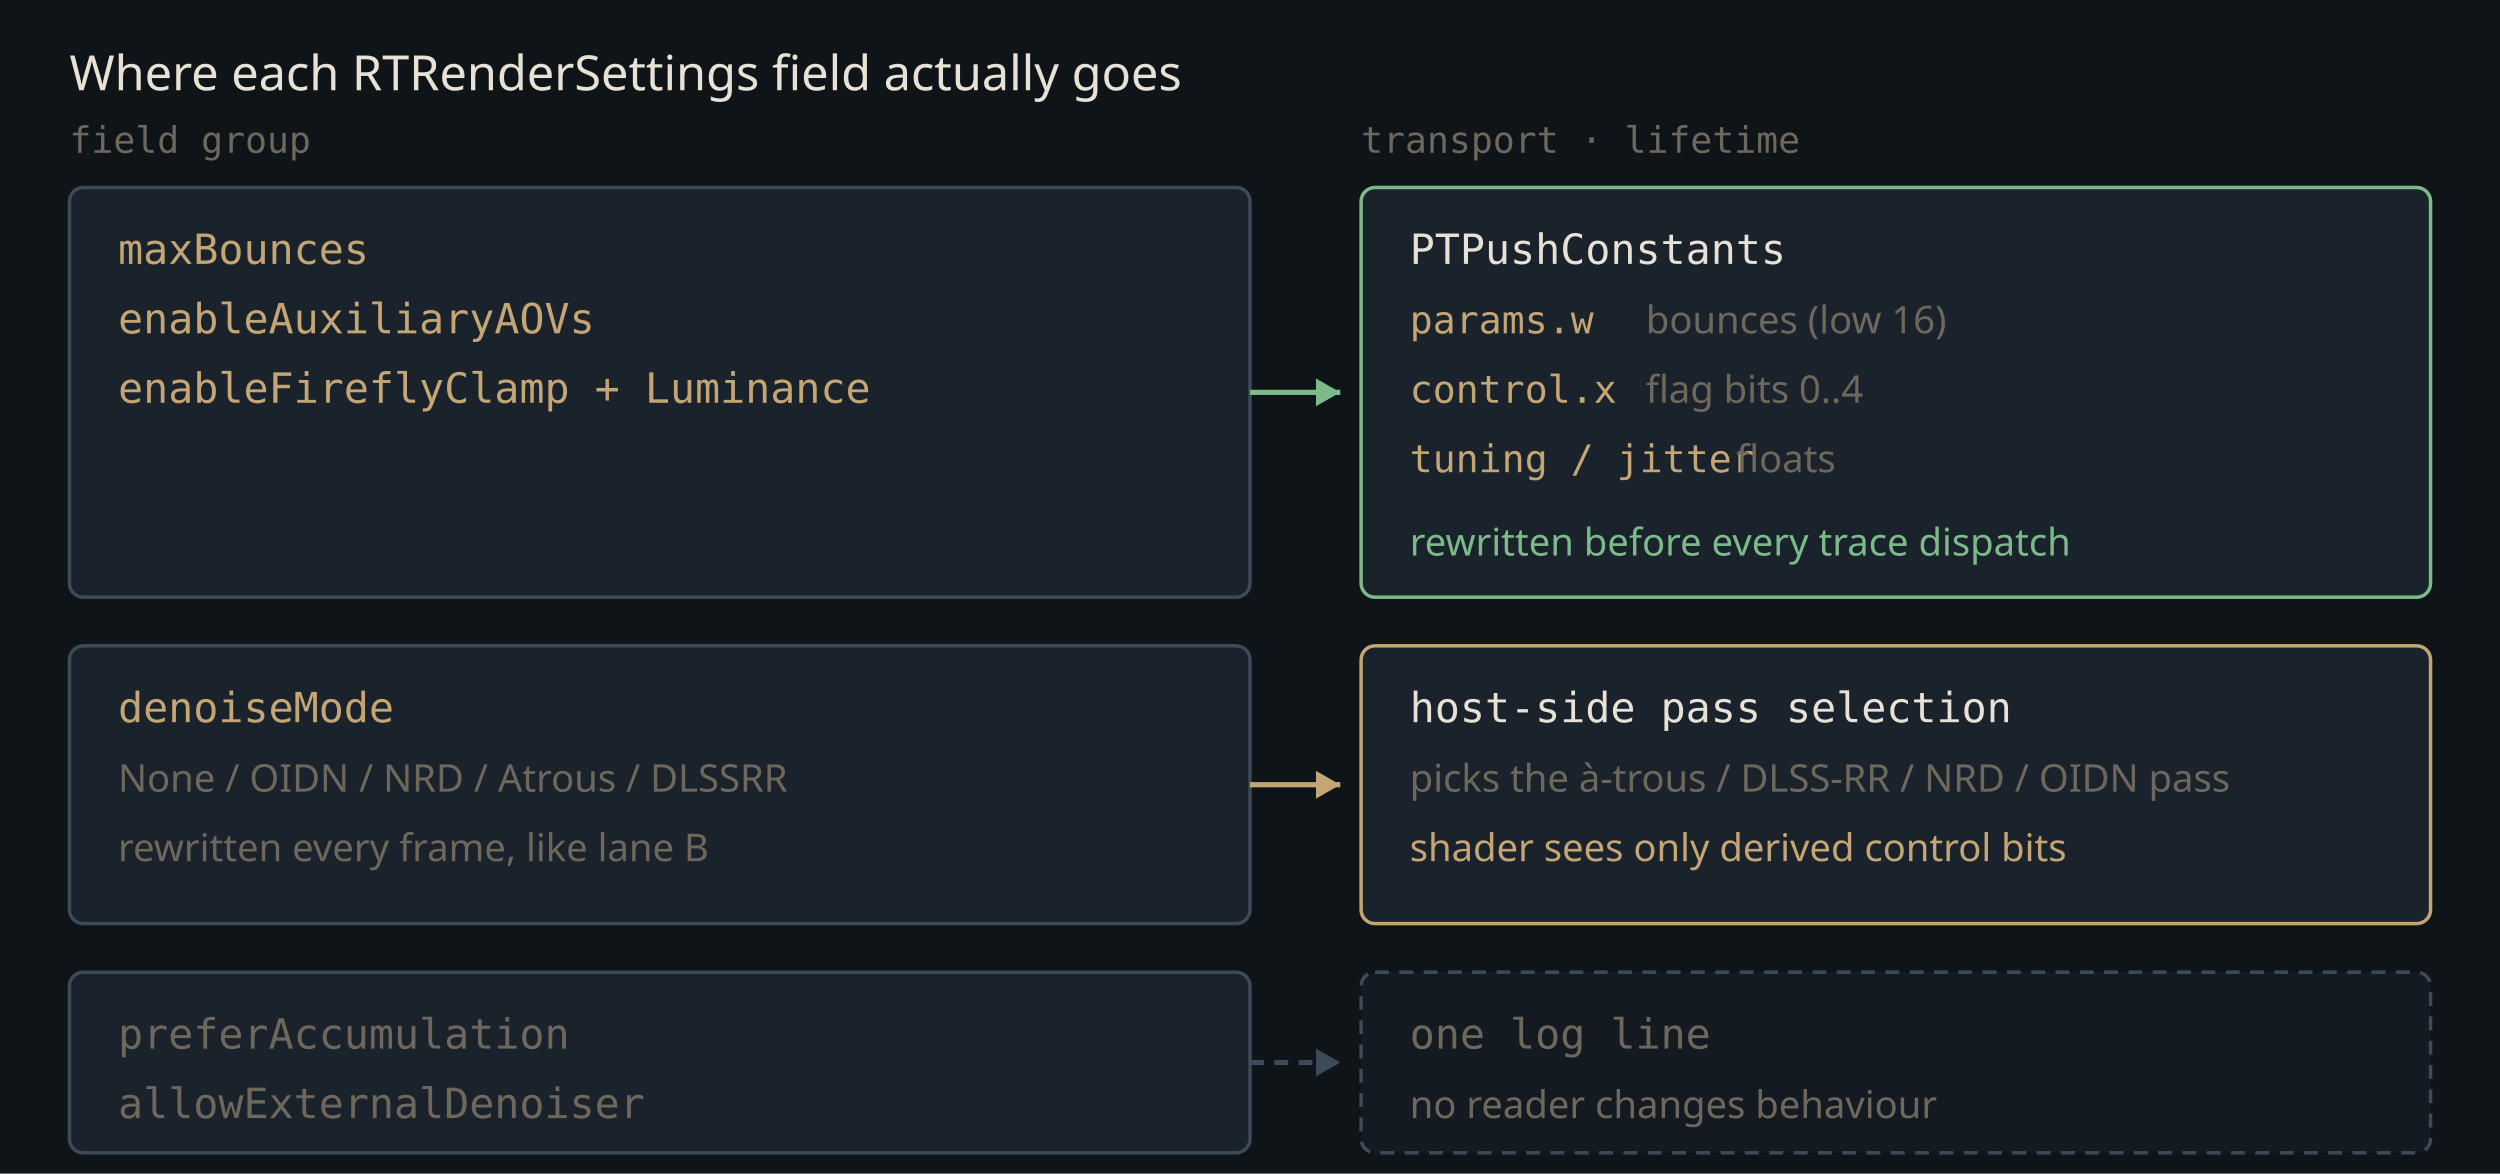
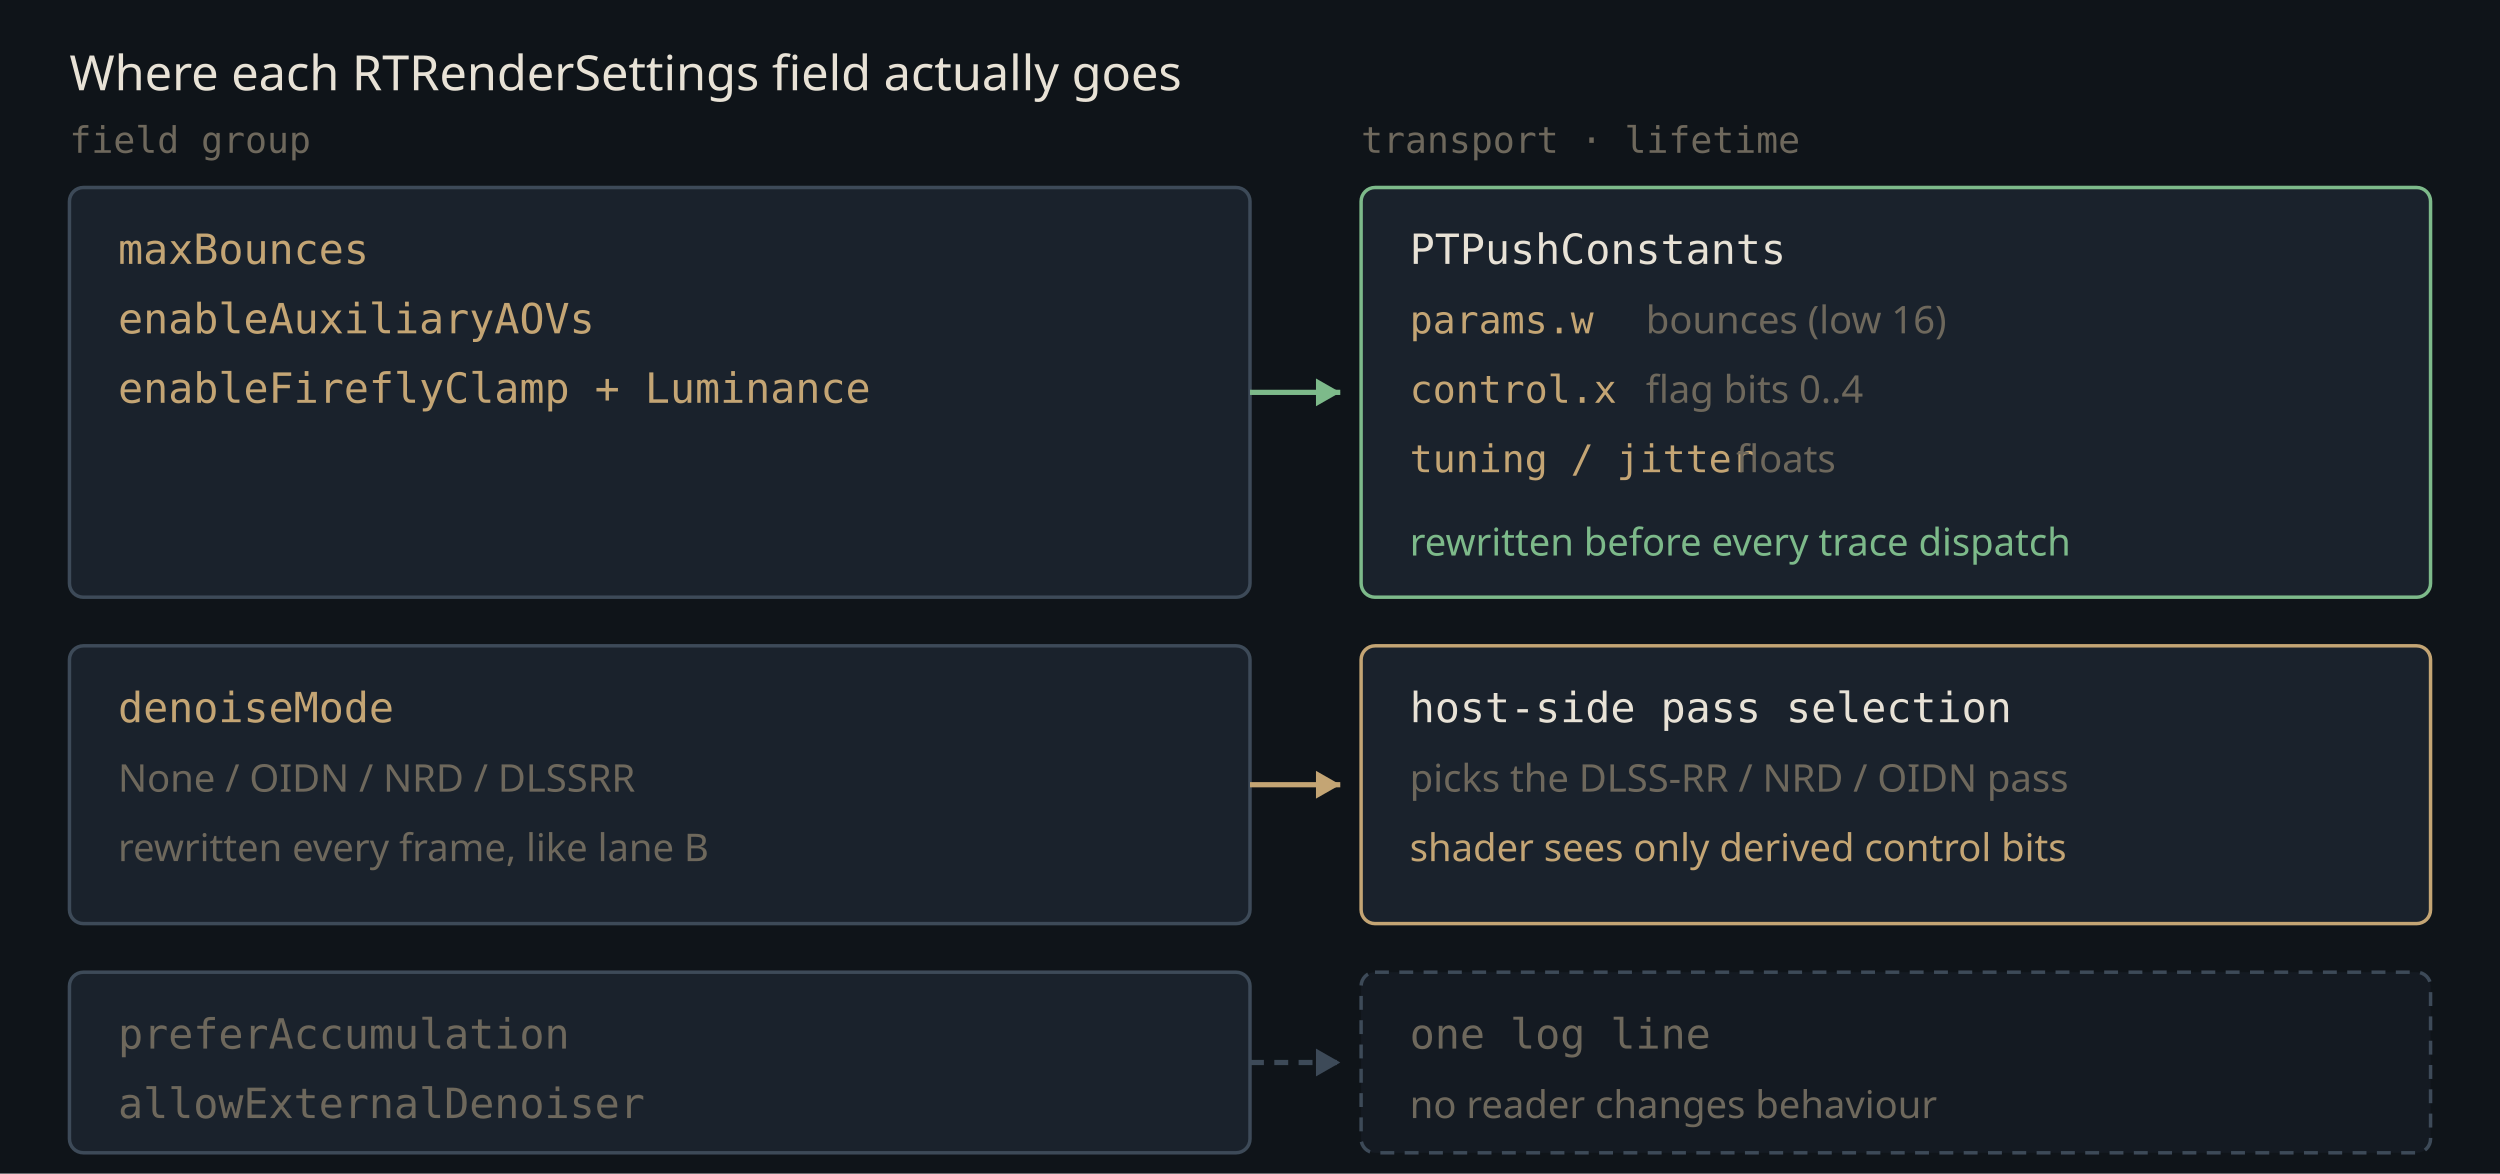
<svg xmlns="http://www.w3.org/2000/svg" viewBox="0 0 720 338" class="unit-diagram" role="img" aria-label="Three transport paths for RTRenderSettings fields: most fields packed into push constants every frame, denoiseMode selecting host-side passes rather than crossing either boundary, and two fields with no consumer at all.">
  <rect x="0" y="0" width="720" height="338" fill="#0f1419" />
  <text x="20" y="26" font-family="DM Sans,sans-serif" font-size="14" fill="#e8e2d6">Where each RTRenderSettings field actually goes</text>
  <text x="20" y="44" font-family="IBM Plex Mono,monospace" font-size="10.5" fill="#6e685c">field group</text>
  <text x="392" y="44" font-family="IBM Plex Mono,monospace" font-size="10.5" fill="#6e685c">transport · lifetime</text>
  <rect x="20" y="54" width="340" height="118" rx="4" fill="#1a222c" stroke="#3d4a58" />
  <text x="34" y="76" font-family="IBM Plex Mono,monospace" font-size="12" fill="#c4a574">maxBounces</text>
  <text x="34" y="96" font-family="IBM Plex Mono,monospace" font-size="12" fill="#c4a574">enableAuxiliaryAOVs</text>
  <text x="34" y="116" font-family="IBM Plex Mono,monospace" font-size="12" fill="#c4a574">enableFireflyClamp + Luminance</text>
  <line x1="360" y1="113" x2="386" y2="113" stroke="#7dba8a" stroke-width="1.5" />
  <path d="M386 113 l-7 -4 v8 z" fill="#7dba8a" />
  <rect x="392" y="54" width="308" height="118" rx="4" fill="#1a222c" stroke="#7dba8a" />
  <text x="406" y="76" font-family="IBM Plex Mono,monospace" font-size="12" fill="#e8e2d6">PTPushConstants</text>
  <text x="406" y="96" font-family="IBM Plex Mono,monospace" font-size="11" fill="#c4a574">params.w</text>
  <text x="474" y="96" font-family="DM Sans,sans-serif" font-size="11" fill="#6e685c">bounces (low 16)</text>
  <text x="406" y="116" font-family="IBM Plex Mono,monospace" font-size="11" fill="#c4a574">control.x</text>
  <text x="474" y="116" font-family="DM Sans,sans-serif" font-size="11" fill="#6e685c">flag bits 0..4</text>
  <text x="406" y="136" font-family="IBM Plex Mono,monospace" font-size="11" fill="#c4a574">tuning / jitter</text>
  <text x="500" y="136" font-family="DM Sans,sans-serif" font-size="11" fill="#6e685c">floats</text>
  <text x="406" y="160" font-family="DM Sans,sans-serif" font-size="11" fill="#7dba8a">rewritten before every trace dispatch</text>
  <rect x="20" y="186" width="340" height="80" rx="4" fill="#1a222c" stroke="#3d4a58" />
  <text x="34" y="208" font-family="IBM Plex Mono,monospace" font-size="12" fill="#c4a574">denoiseMode</text>
-   <text x="34" y="228" font-family="DM Sans,sans-serif" font-size="11" fill="#6e685c">None / OIDN / NRD / Atrous / DLSSRR</text>
+   <text x="34" y="228" font-family="DM Sans,sans-serif" font-size="11" fill="#6e685c">None / OIDN / NRD / DLSSRR</text>
  <text x="34" y="248" font-family="DM Sans,sans-serif" font-size="11" fill="#6e685c">rewritten every frame, like lane B</text>
  <line x1="360" y1="226" x2="386" y2="226" stroke="#c4a574" stroke-width="1.5" />
  <path d="M386 226 l-7 -4 v8 z" fill="#c4a574" />
  <rect x="392" y="186" width="308" height="80" rx="4" fill="#1a222c" stroke="#c4a574" />
  <text x="406" y="208" font-family="IBM Plex Mono,monospace" font-size="12" fill="#e8e2d6">host-side pass selection</text>
-   <text x="406" y="228" font-family="DM Sans,sans-serif" font-size="11" fill="#6e685c">picks the à-trous / DLSS-RR / NRD / OIDN pass</text>
+   <text x="406" y="228" font-family="DM Sans,sans-serif" font-size="11" fill="#6e685c">picks the DLSS-RR / NRD / OIDN pass</text>
  <text x="406" y="248" font-family="DM Sans,sans-serif" font-size="11" fill="#c4a574">shader sees only derived control bits</text>
  <rect x="20" y="280" width="340" height="52" rx="4" fill="#1a222c" stroke="#3d4a58" />
  <text x="34" y="302" font-family="IBM Plex Mono,monospace" font-size="12" fill="#6e685c">preferAccumulation</text>
  <text x="34" y="322" font-family="IBM Plex Mono,monospace" font-size="12" fill="#6e685c">allowExternalDenoiser</text>
  <line x1="360" y1="306" x2="386" y2="306" stroke="#3d4a58" stroke-width="1.5" stroke-dasharray="4 3" />
  <path d="M386 306 l-7 -4 v8 z" fill="#3d4a58" />
  <rect x="392" y="280" width="308" height="52" rx="4" fill="#141a22" stroke="#3d4a58" stroke-dasharray="4 3" />
  <text x="406" y="302" font-family="IBM Plex Mono,monospace" font-size="12" fill="#6e685c">one log line</text>
  <text x="406" y="322" font-family="DM Sans,sans-serif" font-size="11" fill="#6e685c">no reader changes behaviour</text>
</svg>
